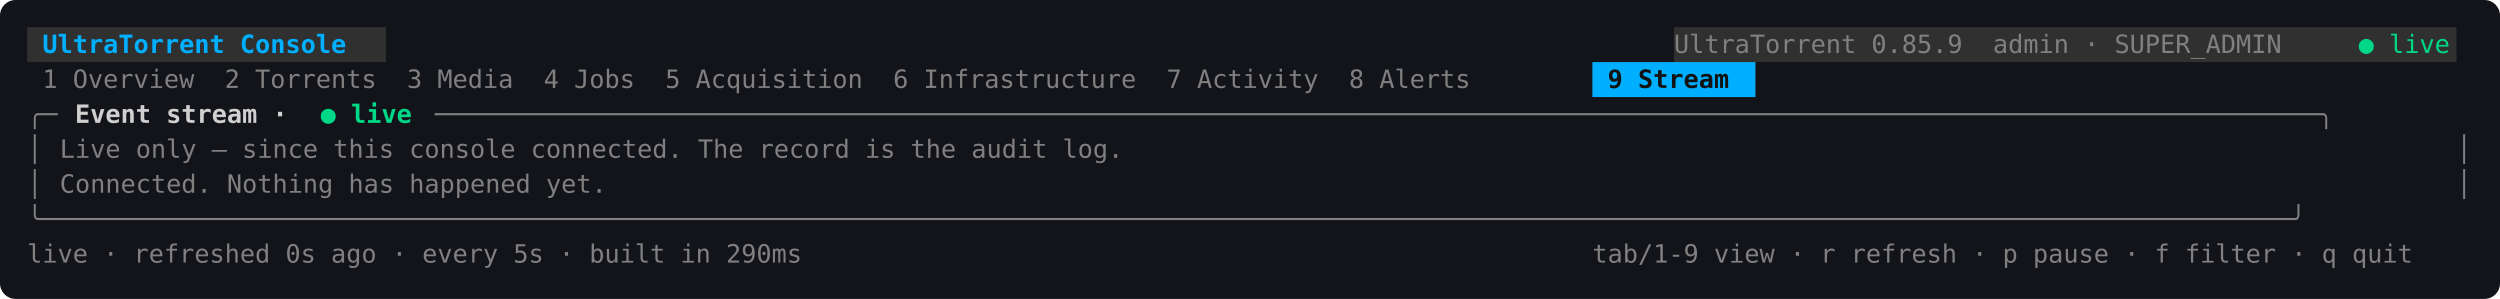
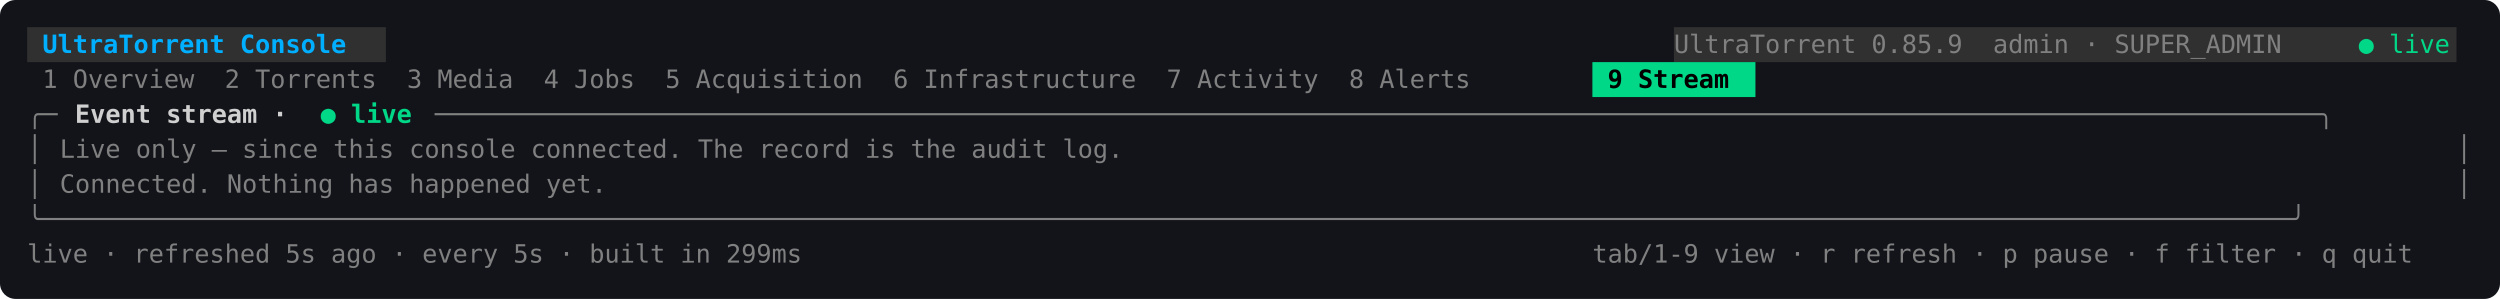
<svg xmlns="http://www.w3.org/2000/svg" viewBox="0 0 1288 154" width="1288" height="154" font-family="ui-monospace,SFMono-Regular,Menlo,Consolas,&quot;DejaVu Sans Mono&quot;,monospace" font-size="13">
  <rect width="100%" height="100%" rx="8" fill="#12141a" />
  <rect x="14.0" y="14.0" width="184.8" height="18.0" fill="#303030" />
  <rect x="862.4" y="14.0" width="403.2" height="18.0" fill="#303030" />
-   <rect x="820.4" y="32.0" width="84.0" height="18.0" fill="#00afff" />
+   <rect x="820.4" y="32.0" width="84.0" height="18.0" fill="#00d787" />
  <text x="14.0" y="27.3" fill="#00afff" xml:space="preserve" font-weight="700"> UltraTorrent Console</text>
  <text x="862.4" y="27.3" fill="#808080" xml:space="preserve">UltraTorrent 0.85.9  admin · SUPER_ADMIN</text>
  <text x="1215.2" y="27.3" fill="#00d787" xml:space="preserve">● live</text>
  <text x="14.0" y="45.3" fill="#808080" xml:space="preserve"> 1 Overview  2 Torrents  3 Media  4 Jobs  5 Acquisition  6 Infrastructure  7 Activity  8 Alerts</text>
-   <text x="820.4" y="45.3" fill="#121212" xml:space="preserve" font-weight="700"> 9 Stream</text>
+   <text x="820.4" y="45.3" fill="#000000" xml:space="preserve" font-weight="700"> 9 Stream</text>
  <text x="14.0" y="63.3" fill="#808080" xml:space="preserve">╭─</text>
  <text x="30.8" y="63.3" fill="#d0d0d0" xml:space="preserve" font-weight="700"> Event stream ·</text>
  <text x="165.2" y="63.3" fill="#00d787" xml:space="preserve" font-weight="700">● live</text>
  <text x="224.0" y="63.3" fill="#808080" xml:space="preserve">────────────────────────────────────────────────────────────────────────────────────────────────────────────────────────────╮</text>
  <text x="14.0" y="81.3" fill="#808080" xml:space="preserve">│</text>
  <text x="30.8" y="81.3" fill="#808080" xml:space="preserve">Live only — since this console connected. The record is the audit log.</text>
  <text x="1265.6" y="81.3" fill="#808080" xml:space="preserve">│</text>
  <text x="14.0" y="99.3" fill="#808080" xml:space="preserve">│</text>
  <text x="30.8" y="99.3" fill="#808080" xml:space="preserve">Connected. Nothing has happened yet.</text>
  <text x="1265.6" y="99.3" fill="#808080" xml:space="preserve">│</text>
  <text x="14.0" y="117.3" fill="#808080" xml:space="preserve">╰────────────────────────────────────────────────────────────────────────────────────────────────────────────────────────────────────────────────────╯</text>
-   <text x="14.0" y="135.3" fill="#808080" xml:space="preserve">live · refreshed 0s ago · every 5s · built in 290ms</text>
+   <text x="14.0" y="135.3" fill="#808080" xml:space="preserve">live · refreshed 5s ago · every 5s · built in 299ms</text>
  <text x="820.4" y="135.3" fill="#808080" xml:space="preserve">tab/1-9 view · r refresh · p pause · f filter · q quit</text>
</svg>
